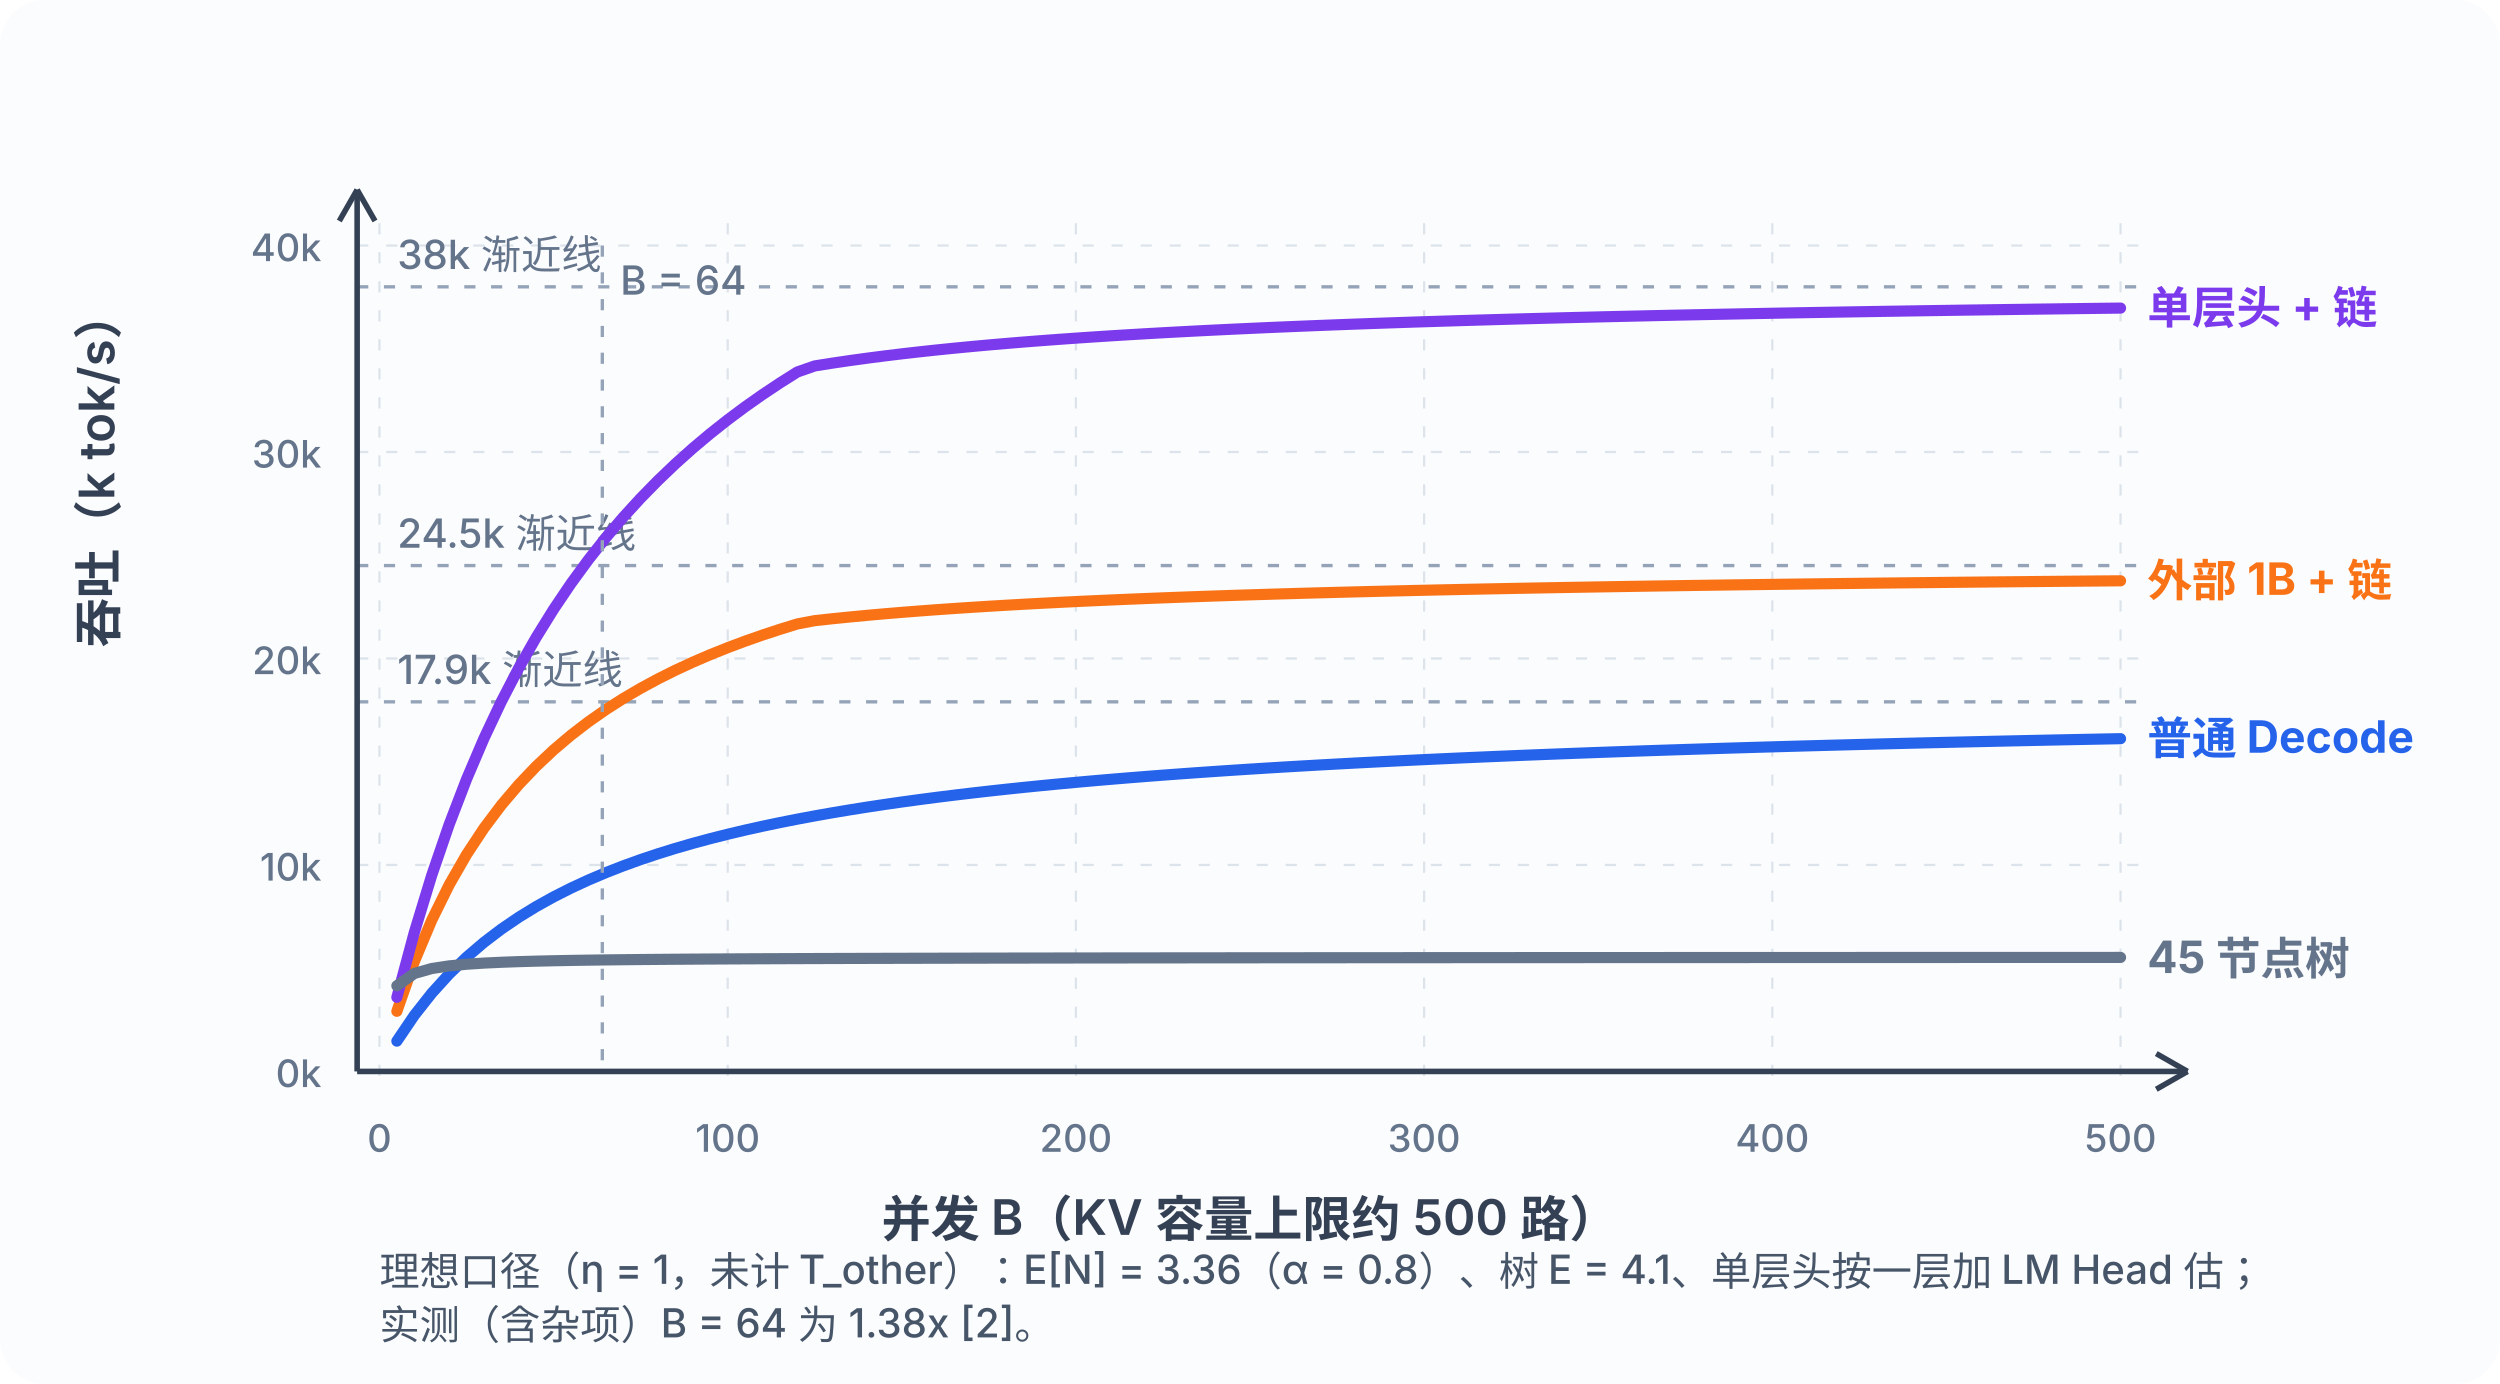
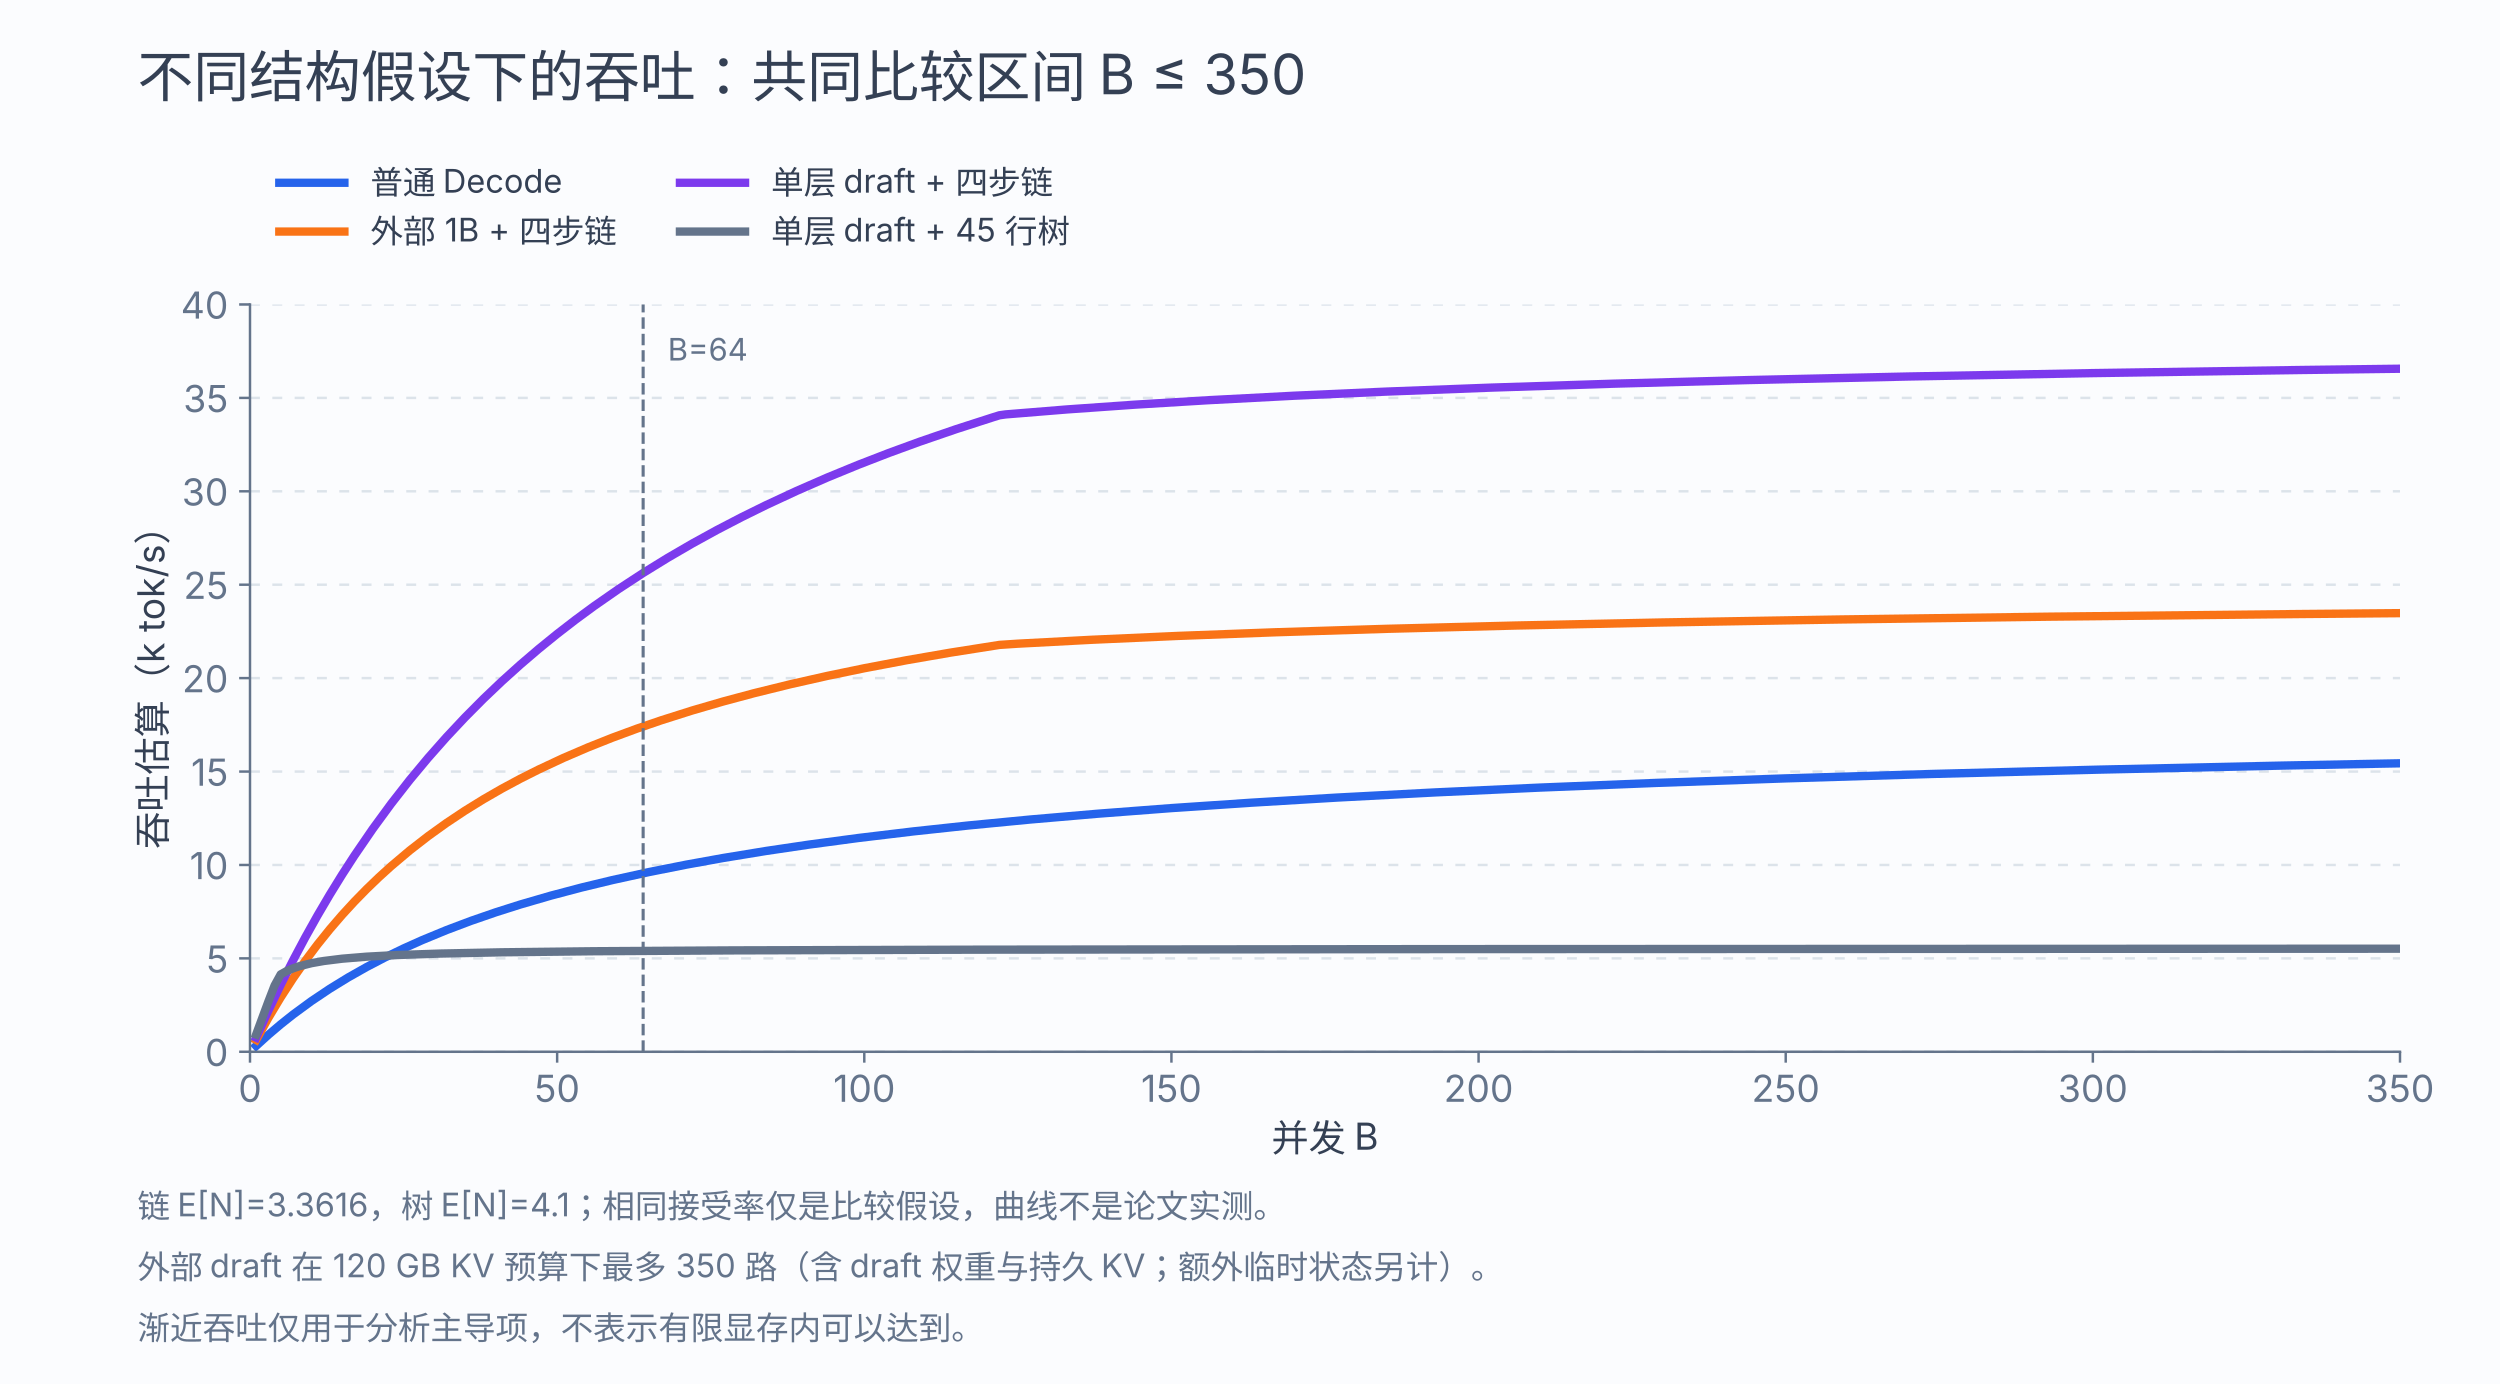
- <svg xmlns="http://www.w3.org/2000/svg" width="1120" height="620" viewBox="0 0 1120 620" role="img" aria-labelledby="title desc">
-   <style>
-     .bg { fill: #fbfcfe; }
-     .grid { stroke: #dce3ea; stroke-width: 1; stroke-dasharray: 5 8; }
-     .axis { stroke: #344054; stroke-width: 2.5; }
-     .guide { stroke: #94a3b8; stroke-width: 1.5; stroke-dasharray: 5 7; }
-     .label { fill: #344054; font: 600 22px -apple-system, BlinkMacSystemFont, "PingFang SC", "Microsoft YaHei", sans-serif; }
-     .tick { fill: #64748b; font: 500 17px -apple-system, BlinkMacSystemFont, "PingFang SC", "Microsoft YaHei", sans-serif; }
-     .muted { fill: #64748b; font: 500 18px -apple-system, BlinkMacSystemFont, "PingFang SC", "Microsoft YaHei", sans-serif; }
-     .note { fill: #475569; font: 500 18px -apple-system, BlinkMacSystemFont, "PingFang SC", "Microsoft YaHei", sans-serif; }
-     .ser { font: 700 20px -apple-system, BlinkMacSystemFont, "PingFang SC", "Microsoft YaHei", sans-serif; }
-     .vlab { font: 700 19px -apple-system, BlinkMacSystemFont, "PingFang SC", "Microsoft YaHei", sans-serif; }
-   </style>
-   <rect class="bg" width="1120" height="620" rx="20" />
-   <line class="grid" x1="160" y1="480" x2="960" y2="480" />
-   <text class="tick" x="144" y="487" text-anchor="end">0k</text>
-   <line class="grid" x1="160" y1="387.5" x2="960" y2="387.5" />
-   <text class="tick" x="144" y="394.5" text-anchor="end">10k</text>
-   <line class="grid" x1="160" y1="295" x2="960" y2="295" />
-   <text class="tick" x="144" y="302" text-anchor="end">20k</text>
-   <line class="grid" x1="160" y1="202.5" x2="960" y2="202.5" />
-   <text class="tick" x="144" y="209.5" text-anchor="end">30k</text>
-   <line class="grid" x1="160" y1="110" x2="960" y2="110" />
-   <text class="tick" x="144" y="117" text-anchor="end">40k</text>
-   <line class="grid" x1="170" y1="100" x2="170" y2="488" />
-   <text class="tick" x="170" y="516" text-anchor="middle">0</text>
-   <line class="grid" x1="326" y1="100" x2="326" y2="488" />
-   <text class="tick" x="326" y="516" text-anchor="middle">100</text>
-   <line class="grid" x1="482" y1="100" x2="482" y2="488" />
-   <text class="tick" x="482" y="516" text-anchor="middle">200</text>
-   <line class="grid" x1="638" y1="100" x2="638" y2="488" />
-   <text class="tick" x="638" y="516" text-anchor="middle">300</text>
-   <line class="grid" x1="794" y1="100" x2="794" y2="488" />
-   <text class="tick" x="794" y="516" text-anchor="middle">400</text>
-   <line class="grid" x1="950" y1="100" x2="950" y2="488" />
-   <text class="tick" x="950" y="516" text-anchor="middle">500</text>
-   <line class="guide" x1="160" y1="314.425" x2="960" y2="314.425" />
-   <text class="muted" x="178" y="306.425">17.9k 渐近线</text>
-   <line class="guide" x1="160" y1="253.375" x2="960" y2="253.375" />
-   <text class="muted" x="178" y="245.375">24.5k 渐近线</text>
-   <line class="guide" x1="160" y1="128.5" x2="960" y2="128.5" />
-   <text class="muted" x="178" y="120.5">38k 渐近线</text>
-   <line class="axis" x1="160" y1="480" x2="980" y2="480" />
-   <path class="axis" d="M980 480 l-14 -8 M980 480 l-14 8" />
-   <line class="axis" x1="160" y1="480" x2="160" y2="85" />
-   <path class="axis" d="M160 85 l-8 14 M160 85 l8 14" />
-   <polyline fill="none" stroke="#2563eb" stroke-width="5" stroke-linecap="round" stroke-linejoin="round" points="177.8,466.413 185.6,454.885 193.4,444.98 201.2,436.378 209,428.838 216.8,422.175 224.6,416.245 232.4,410.931 240.2,406.144 248,401.809 255.8,397.864 263.6,394.259 271.4,390.952 279.2,387.908 287,385.096 294.8,382.49 302.6,380.07 310.4,377.815 318.2,375.71 326,373.739 333.8,371.891 341.6,370.154 349.4,368.519 357.2,366.977 365,365.52 372.8,364.141 380.6,362.834 388.4,361.595 396.2,360.416 404,359.295 411.8,358.227 419.6,357.209 427.4,356.237 435.2,355.307 443,354.418 450.8,353.567 458.6,352.751 466.4,351.968 474.2,351.216 482,350.494 489.8,349.799 497.6,349.13 505.4,348.486 513.2,347.866 521,347.267 528.8,346.69 536.6,346.132 544.4,345.593 552.2,345.072 560,344.568 567.8,344.08 575.6,343.608 583.4,343.15 591.2,342.707 599,342.277 606.8,341.859 614.6,341.454 622.4,341.061 630.2,340.679 638,340.307 645.8,339.946 653.6,339.595 661.4,339.253 669.2,338.92 677,338.596 684.8,338.28 692.6,337.973 700.4,337.673 708.2,337.381 716,337.096 723.8,336.817 731.6,336.546 739.4,336.281 747.2,336.022 755,335.769 762.8,335.522 770.6,335.281 778.4,335.045 786.2,334.814 794,334.588 801.8,334.368 809.6,334.151 817.4,333.94 825.2,333.733 833,333.53 840.8,333.332 848.6,333.137 856.4,332.946 864.2,332.76 872,332.577 879.8,332.397 887.6,332.221 895.4,332.048 903.2,331.879 911,331.713 918.8,331.55 926.6,331.39 934.4,331.232 942.2,331.078 950,330.927" />
-   <text class="ser" fill="#2563eb" x="962" y="337.927">普通 Decode</text>
-   <polyline fill="none" stroke="#f97316" stroke-width="5" stroke-linecap="round" stroke-linejoin="round" points="177.8,453.051 185.6,430.859 193.4,412.266 201.2,396.463 209,382.865 216.8,371.041 224.6,360.665 232.4,351.486 240.2,343.309 248,335.978 255.8,329.368 263.6,323.377 271.4,317.924 279.2,312.937 287,308.361 294.8,304.146 302.6,300.251 310.4,296.641 318.2,293.286 326,290.16 333.8,287.24 341.6,284.506 349.4,281.941 357.2,279.531 365,278.051 372.8,277.206 380.6,276.418 388.4,275.68 396.2,274.988 404,274.339 411.8,273.727 419.6,273.15 427.4,272.606 435.2,272.091 443,271.603 450.8,271.139 458.6,270.699 466.4,270.281 474.2,269.882 482,269.502 489.8,269.139 497.6,268.793 505.4,268.461 513.2,268.143 521,267.839 528.8,267.547 536.6,267.267 544.4,266.998 552.2,266.739 560,266.49 567.8,266.25 575.6,266.018 583.4,265.795 591.2,265.58 599,265.373 606.8,265.172 614.6,264.978 622.4,264.79 630.2,264.609 638,264.433 645.8,264.262 653.6,264.097 661.4,263.937 669.2,263.782 677,263.631 684.8,263.485 692.6,263.343 700.4,263.204 708.2,263.07 716,262.939 723.8,262.812 731.6,262.688 739.4,262.568 747.2,262.45 755,262.336 762.8,262.225 770.6,262.116 778.4,262.01 786.2,261.906 794,261.805 801.8,261.707 809.6,261.611 817.4,261.517 825.2,261.425 833,261.335 840.8,261.247 848.6,261.162 856.4,261.078 864.2,260.996 872,260.915 879.8,260.837 887.6,260.76 895.4,260.684 903.2,260.611 911,260.538 918.8,260.468 926.6,260.398 934.4,260.33 942.2,260.263 950,260.198" />
-   <text class="ser" fill="#f97316" x="962" y="267.198">外部 1B + 链</text>
-   <polyline fill="none" stroke="#7c3aed" stroke-width="5" stroke-linecap="round" stroke-linejoin="round" points="177.8,446.8 185.6,417.774 193.4,392.181 201.2,369.447 209,349.118 216.8,330.832 224.6,314.295 232.4,299.267 240.2,285.552 248,272.984 255.8,261.425 263.6,250.759 271.4,240.885 279.2,231.719 287,223.188 294.8,215.226 302.6,207.78 310.4,200.801 318.2,194.246 326,188.078 333.8,182.263 341.6,176.772 349.4,171.578 357.2,166.658 365,163.932 372.8,162.699 380.6,161.549 388.4,160.474 396.2,159.466 404,158.52 411.8,157.629 419.6,156.79 427.4,155.998 435.2,155.248 443,154.539 450.8,153.866 458.6,153.226 466.4,152.618 474.2,152.04 482,151.488 489.8,150.961 497.6,150.458 505.4,149.977 513.2,149.516 521,149.075 528.8,148.652 536.6,148.245 544.4,147.855 552.2,147.48 560,147.119 567.8,146.771 575.6,146.436 583.4,146.114 591.2,145.802 599,145.501 606.8,145.211 614.6,144.93 622.4,144.658 630.2,144.396 638,144.141 645.8,143.895 653.6,143.656 661.4,143.424 669.2,143.2 677,142.982 684.8,142.77 692.6,142.564 700.4,142.365 708.2,142.17 716,141.981 723.8,141.798 731.6,141.619 739.4,141.445 747.2,141.275 755,141.11 762.8,140.949 770.6,140.792 778.4,140.639 786.2,140.489 794,140.343 801.8,140.201 809.6,140.062 817.4,139.926 825.2,139.794 833,139.664 840.8,139.538 848.6,139.414 856.4,139.293 864.2,139.174 872,139.058 879.8,138.945 887.6,138.834 895.4,138.725 903.2,138.619 911,138.514 918.8,138.412 926.6,138.312 934.4,138.214 942.2,138.117 950,138.023" />
-   <text class="ser" fill="#7c3aed" x="962" y="145.023">单层头 + 链</text>
-   <polyline fill="none" stroke="#64748b" stroke-width="5" stroke-linecap="round" stroke-linejoin="round" points="177.8,441.627 185.6,436.114 193.4,433.906 201.2,432.717 209,431.973 216.8,431.465 224.6,431.095 232.4,430.813 240.2,430.592 248,430.414 255.8,430.267 263.6,430.144 271.4,430.04 279.2,429.95 287,429.871 294.8,429.803 302.6,429.742 310.4,429.688 318.2,429.639 326,429.596 333.8,429.556 341.6,429.52 349.4,429.487 357.2,429.457 365,429.429 372.8,429.403 380.6,429.379 388.4,429.357 396.2,429.336 404,429.317 411.8,429.299 419.6,429.282 427.4,429.266 435.2,429.251 443,429.237 450.8,429.223 458.6,429.211 466.4,429.199 474.2,429.187 482,429.176 489.8,429.166 497.6,429.156 505.4,429.147 513.2,429.138 521,429.129 528.8,429.121 536.6,429.113 544.4,429.106 552.2,429.099 560,429.092 567.8,429.085 575.6,429.079 583.4,429.072 591.2,429.067 599,429.061 606.8,429.055 614.6,429.05 622.4,429.045 630.2,429.04 638,429.035 645.8,429.03 653.6,429.026 661.4,429.022 669.2,429.017 677,429.013 684.8,429.009 692.6,429.005 700.4,429.002 708.2,428.998 716,428.995 723.8,428.991 731.6,428.988 739.4,428.985 747.2,428.981 755,428.978 762.8,428.975 770.6,428.972 778.4,428.97 786.2,428.967 794,428.964 801.8,428.961 809.6,428.959 817.4,428.956 825.2,428.954 833,428.952 840.8,428.949 848.6,428.947 856.4,428.945 864.2,428.943 872,428.94 879.8,428.938 887.6,428.936 895.4,428.934 903.2,428.932 911,428.93 918.8,428.929 926.6,428.927 934.4,428.925 942.2,428.923 950,428.921" />
-   <text class="ser" fill="#64748b" x="962" y="435.921">45 节点树</text>
-   <line class="guide" x1="269.84" y1="110" x2="269.84" y2="480" />
-   <text class="muted" x="277.84" y="132">B = 64</text>
-   <text class="label" x="560" y="554" text-anchor="middle">并发 B（KV 容量上限约 500 路）</text>
-   <text class="label" transform="rotate(-90)" x="-290" y="52">吞吐（k tok/s）</text>
-   <text class="note" x="170" y="576">理想口径（η = 1，未计 T_other）：E[N] = 3.36（α = 0.8）、树 E = 4.1、单层头按一层加 LM Head 估；</text>
-   <text class="note" x="170" y="600">实测（含杂项）B = 64 为 1.38x [2]。</text>
+ <svg xmlns="http://www.w3.org/2000/svg" xmlns:xlink="http://www.w3.org/1999/xlink" role="img" aria-labelledby="title desc" width="1120" height="620" viewBox="0 0 806.4 446.4" version="1.1">
+   <defs>
+     <style type="text/css">*{stroke-linejoin: round; stroke-linecap: butt}</style>
+   </defs>
+   <g id="figure_1">
+     <g id="patch_1">
+       <path d="M 0 446.4 L 806.4 446.4 L 806.4 0 L 0 0 z " style="fill: #fbfcfe" />
+     </g>
+     <g id="axes_1">
+       <g id="patch_2">
+         <path d="M 80.64 339.264 L 774.144 339.264 L 774.144 98.208 L 80.64 98.208 z " style="fill: #fbfcfe" />
+       </g>
+       <g id="matplotlib.axis_1">
+         <g id="xtick_1">
+           <g id="line2d_1">
+             <defs>
+               <path id="m4ab17bad40" d="M 0 0 L 0 3.5 " style="stroke: #64748b; stroke-width: 0.8" />
+             </defs>
+             <g>
+               <use xlink:href="#m4ab17bad40" x="80.64" y="339.264" style="fill: #64748b; stroke: #64748b; stroke-width: 0.8" />
+             </g>
+           </g>
+           <g id="text_1">
+             <text style="font-size: 12px; font-family: -apple-system, BlinkMacSystemFont, 'PingFang SC', 'Microsoft YaHei', sans-serif; text-anchor: middle; fill: #64748b" x="80.64" y="355.405" transform="rotate(-0 80.64 355.4046)">0</text>
+           </g>
+         </g>
+         <g id="xtick_2">
+           <g id="line2d_2">
+             <g>
+               <use xlink:href="#m4ab17bad40" x="179.712" y="339.264" style="fill: #64748b; stroke: #64748b; stroke-width: 0.8" />
+             </g>
+           </g>
+           <g id="text_2">
+             <text style="font-size: 12px; font-family: -apple-system, BlinkMacSystemFont, 'PingFang SC', 'Microsoft YaHei', sans-serif; text-anchor: middle; fill: #64748b" x="179.712" y="355.405" transform="rotate(-0 179.712 355.4046)">50</text>
+           </g>
+         </g>
+         <g id="xtick_3">
+           <g id="line2d_3">
+             <g>
+               <use xlink:href="#m4ab17bad40" x="278.784" y="339.264" style="fill: #64748b; stroke: #64748b; stroke-width: 0.8" />
+             </g>
+           </g>
+           <g id="text_3">
+             <text style="font-size: 12px; font-family: -apple-system, BlinkMacSystemFont, 'PingFang SC', 'Microsoft YaHei', sans-serif; text-anchor: middle; fill: #64748b" x="278.784" y="355.405" transform="rotate(-0 278.784 355.4046)">100</text>
+           </g>
+         </g>
+         <g id="xtick_4">
+           <g id="line2d_4">
+             <g>
+               <use xlink:href="#m4ab17bad40" x="377.856" y="339.264" style="fill: #64748b; stroke: #64748b; stroke-width: 0.8" />
+             </g>
+           </g>
+           <g id="text_4">
+             <text style="font-size: 12px; font-family: -apple-system, BlinkMacSystemFont, 'PingFang SC', 'Microsoft YaHei', sans-serif; text-anchor: middle; fill: #64748b" x="377.856" y="355.405" transform="rotate(-0 377.856 355.4046)">150</text>
+           </g>
+         </g>
+         <g id="xtick_5">
+           <g id="line2d_5">
+             <g>
+               <use xlink:href="#m4ab17bad40" x="476.928" y="339.264" style="fill: #64748b; stroke: #64748b; stroke-width: 0.8" />
+             </g>
+           </g>
+           <g id="text_5">
+             <text style="font-size: 12px; font-family: -apple-system, BlinkMacSystemFont, 'PingFang SC', 'Microsoft YaHei', sans-serif; text-anchor: middle; fill: #64748b" x="476.928" y="355.405" transform="rotate(-0 476.928 355.4046)">200</text>
+           </g>
+         </g>
+         <g id="xtick_6">
+           <g id="line2d_6">
+             <g>
+               <use xlink:href="#m4ab17bad40" x="576" y="339.264" style="fill: #64748b; stroke: #64748b; stroke-width: 0.8" />
+             </g>
+           </g>
+           <g id="text_6">
+             <text style="font-size: 12px; font-family: -apple-system, BlinkMacSystemFont, 'PingFang SC', 'Microsoft YaHei', sans-serif; text-anchor: middle; fill: #64748b" x="576" y="355.405" transform="rotate(-0 576 355.4046)">250</text>
+           </g>
+         </g>
+         <g id="xtick_7">
+           <g id="line2d_7">
+             <g>
+               <use xlink:href="#m4ab17bad40" x="675.072" y="339.264" style="fill: #64748b; stroke: #64748b; stroke-width: 0.8" />
+             </g>
+           </g>
+           <g id="text_7">
+             <text style="font-size: 12px; font-family: -apple-system, BlinkMacSystemFont, 'PingFang SC', 'Microsoft YaHei', sans-serif; text-anchor: middle; fill: #64748b" x="675.072" y="355.405" transform="rotate(-0 675.072 355.4046)">300</text>
+           </g>
+         </g>
+         <g id="xtick_8">
+           <g id="line2d_8">
+             <g>
+               <use xlink:href="#m4ab17bad40" x="774.144" y="339.264" style="fill: #64748b; stroke: #64748b; stroke-width: 0.8" />
+             </g>
+           </g>
+           <g id="text_8">
+             <text style="font-size: 12px; font-family: -apple-system, BlinkMacSystemFont, 'PingFang SC', 'Microsoft YaHei', sans-serif; text-anchor: middle; fill: #64748b" x="774.144" y="355.405" transform="rotate(-0 774.144 355.4046)">350</text>
+           </g>
+         </g>
+         <g id="text_9">
+           <text style="font-size: 12px; font-family: -apple-system, BlinkMacSystemFont, 'PingFang SC', 'Microsoft YaHei', sans-serif; text-anchor: middle; fill: #344054" x="427.392" y="371.405" transform="rotate(-0 427.392 371.4046)">并发 B</text>
+         </g>
+       </g>
+       <g id="matplotlib.axis_2">
+         <g id="ytick_1">
+           <g id="line2d_9">
+             <path d="M 80.64 339.264 L 774.144 339.264 " clip-path="url(#pdf39726b14)" style="fill: none; stroke-dasharray: 3.2,4; stroke-dashoffset: 0; stroke: #dce3ea; stroke-width: 0.8" />
+           </g>
+           <g id="line2d_10">
+             <defs>
+               <path id="m89075c0011" d="M 0 0 L -3.5 0 " style="stroke: #64748b; stroke-width: 0.8" />
+             </defs>
+             <g>
+               <use xlink:href="#m89075c0011" x="80.64" y="339.264" style="fill: #64748b; stroke: #64748b; stroke-width: 0.8" />
+             </g>
+           </g>
+           <g id="text_10">
+             <text style="font-size: 12px; font-family: -apple-system, BlinkMacSystemFont, 'PingFang SC', 'Microsoft YaHei', sans-serif; text-anchor: end; fill: #64748b" x="73.64" y="343.834" transform="rotate(-0 73.64 343.8343)">0</text>
+           </g>
+         </g>
+         <g id="ytick_2">
+           <g id="line2d_11">
+             <path d="M 80.64 309.132 L 774.144 309.132 " clip-path="url(#pdf39726b14)" style="fill: none; stroke-dasharray: 3.2,4; stroke-dashoffset: 0; stroke: #dce3ea; stroke-width: 0.8" />
+           </g>
+           <g id="line2d_12">
+             <g>
+               <use xlink:href="#m89075c0011" x="80.64" y="309.132" style="fill: #64748b; stroke: #64748b; stroke-width: 0.8" />
+             </g>
+           </g>
+           <g id="text_11">
+             <text style="font-size: 12px; font-family: -apple-system, BlinkMacSystemFont, 'PingFang SC', 'Microsoft YaHei', sans-serif; text-anchor: end; fill: #64748b" x="73.64" y="313.702" transform="rotate(-0 73.64 313.7023)">5</text>
+           </g>
+         </g>
+         <g id="ytick_3">
+           <g id="line2d_13">
+             <path d="M 80.64 279 L 774.144 279 " clip-path="url(#pdf39726b14)" style="fill: none; stroke-dasharray: 3.2,4; stroke-dashoffset: 0; stroke: #dce3ea; stroke-width: 0.8" />
+           </g>
+           <g id="line2d_14">
+             <g>
+               <use xlink:href="#m89075c0011" x="80.64" y="279" style="fill: #64748b; stroke: #64748b; stroke-width: 0.8" />
+             </g>
+           </g>
+           <g id="text_12">
+             <text style="font-size: 12px; font-family: -apple-system, BlinkMacSystemFont, 'PingFang SC', 'Microsoft YaHei', sans-serif; text-anchor: end; fill: #64748b" x="73.64" y="283.57" transform="rotate(-0 73.64 283.5703)">10</text>
+           </g>
+         </g>
+         <g id="ytick_4">
+           <g id="line2d_15">
+             <path d="M 80.64 248.868 L 774.144 248.868 " clip-path="url(#pdf39726b14)" style="fill: none; stroke-dasharray: 3.2,4; stroke-dashoffset: 0; stroke: #dce3ea; stroke-width: 0.8" />
+           </g>
+           <g id="line2d_16">
+             <g>
+               <use xlink:href="#m89075c0011" x="80.64" y="248.868" style="fill: #64748b; stroke: #64748b; stroke-width: 0.8" />
+             </g>
+           </g>
+           <g id="text_13">
+             <text style="font-size: 12px; font-family: -apple-system, BlinkMacSystemFont, 'PingFang SC', 'Microsoft YaHei', sans-serif; text-anchor: end; fill: #64748b" x="73.64" y="253.438" transform="rotate(-0 73.64 253.4383)">15</text>
+           </g>
+         </g>
+         <g id="ytick_5">
+           <g id="line2d_17">
+             <path d="M 80.64 218.736 L 774.144 218.736 " clip-path="url(#pdf39726b14)" style="fill: none; stroke-dasharray: 3.2,4; stroke-dashoffset: 0; stroke: #dce3ea; stroke-width: 0.8" />
+           </g>
+           <g id="line2d_18">
+             <g>
+               <use xlink:href="#m89075c0011" x="80.64" y="218.736" style="fill: #64748b; stroke: #64748b; stroke-width: 0.8" />
+             </g>
+           </g>
+           <g id="text_14">
+             <text style="font-size: 12px; font-family: -apple-system, BlinkMacSystemFont, 'PingFang SC', 'Microsoft YaHei', sans-serif; text-anchor: end; fill: #64748b" x="73.64" y="223.306" transform="rotate(-0 73.64 223.3063)">20</text>
+           </g>
+         </g>
+         <g id="ytick_6">
+           <g id="line2d_19">
+             <path d="M 80.64 188.604 L 774.144 188.604 " clip-path="url(#pdf39726b14)" style="fill: none; stroke-dasharray: 3.2,4; stroke-dashoffset: 0; stroke: #dce3ea; stroke-width: 0.8" />
+           </g>
+           <g id="line2d_20">
+             <g>
+               <use xlink:href="#m89075c0011" x="80.64" y="188.604" style="fill: #64748b; stroke: #64748b; stroke-width: 0.8" />
+             </g>
+           </g>
+           <g id="text_15">
+             <text style="font-size: 12px; font-family: -apple-system, BlinkMacSystemFont, 'PingFang SC', 'Microsoft YaHei', sans-serif; text-anchor: end; fill: #64748b" x="73.64" y="193.174" transform="rotate(-0 73.64 193.1743)">25</text>
+           </g>
+         </g>
+         <g id="ytick_7">
+           <g id="line2d_21">
+             <path d="M 80.64 158.472 L 774.144 158.472 " clip-path="url(#pdf39726b14)" style="fill: none; stroke-dasharray: 3.2,4; stroke-dashoffset: 0; stroke: #dce3ea; stroke-width: 0.8" />
+           </g>
+           <g id="line2d_22">
+             <g>
+               <use xlink:href="#m89075c0011" x="80.64" y="158.472" style="fill: #64748b; stroke: #64748b; stroke-width: 0.8" />
+             </g>
+           </g>
+           <g id="text_16">
+             <text style="font-size: 12px; font-family: -apple-system, BlinkMacSystemFont, 'PingFang SC', 'Microsoft YaHei', sans-serif; text-anchor: end; fill: #64748b" x="73.64" y="163.042" transform="rotate(-0 73.64 163.0423)">30</text>
+           </g>
+         </g>
+         <g id="ytick_8">
+           <g id="line2d_23">
+             <path d="M 80.64 128.34 L 774.144 128.34 " clip-path="url(#pdf39726b14)" style="fill: none; stroke-dasharray: 3.2,4; stroke-dashoffset: 0; stroke: #dce3ea; stroke-width: 0.8" />
+           </g>
+           <g id="line2d_24">
+             <g>
+               <use xlink:href="#m89075c0011" x="80.64" y="128.34" style="fill: #64748b; stroke: #64748b; stroke-width: 0.8" />
+             </g>
+           </g>
+           <g id="text_17">
+             <text style="font-size: 12px; font-family: -apple-system, BlinkMacSystemFont, 'PingFang SC', 'Microsoft YaHei', sans-serif; text-anchor: end; fill: #64748b" x="73.64" y="132.91" transform="rotate(-0 73.64 132.9103)">35</text>
+           </g>
+         </g>
+         <g id="ytick_9">
+           <g id="line2d_25">
+             <path d="M 80.64 98.208 L 774.144 98.208 " clip-path="url(#pdf39726b14)" style="fill: none; stroke-dasharray: 3.2,4; stroke-dashoffset: 0; stroke: #dce3ea; stroke-width: 0.8" />
+           </g>
+           <g id="line2d_26">
+             <g>
+               <use xlink:href="#m89075c0011" x="80.64" y="98.208" style="fill: #64748b; stroke: #64748b; stroke-width: 0.8" />
+             </g>
+           </g>
+           <g id="text_18">
+             <text style="font-size: 12px; font-family: -apple-system, BlinkMacSystemFont, 'PingFang SC', 'Microsoft YaHei', sans-serif; text-anchor: end; fill: #64748b" x="73.64" y="102.778" transform="rotate(-0 73.64 102.7783)">40</text>
+           </g>
+         </g>
+         <g id="text_19">
+           <text style="font-size: 12px; font-family: -apple-system, BlinkMacSystemFont, 'PingFang SC', 'Microsoft YaHei', sans-serif; text-anchor: middle; fill: #344054" x="53.562" y="218.736" transform="rotate(-90 53.56188 218.736)">吞吐估算（k tok/s）</text>
+         </g>
+       </g>
+       <g id="line2d_27">
+         <path d="M 82.621 337.369 L 86.584 333.773 L 90.547 330.412 L 94.51 327.265 L 100.454 322.903 L 106.399 318.92 L 112.343 315.268 L 118.287 311.909 L 124.232 308.809 L 130.176 305.938 L 136.12 303.273 L 144.046 300.001 L 151.972 297.015 L 159.898 294.277 L 167.823 291.758 L 177.731 288.88 L 187.638 286.263 L 197.545 283.874 L 209.434 281.268 L 221.322 278.908 L 233.211 276.761 L 247.081 274.489 L 260.951 272.433 L 276.803 270.311 L 294.636 268.172 L 312.468 266.255 L 332.283 264.346 L 354.079 262.473 L 377.856 260.659 L 403.615 258.917 L 431.355 257.26 L 463.058 255.593 L 496.742 254.042 L 534.39 252.528 L 576 251.073 L 623.555 249.637 L 677.053 248.252 L 736.497 246.94 L 774.144 246.209 L 774.144 246.209 " clip-path="url(#pdf39726b14)" style="fill: none; stroke: #2563eb; stroke-width: 2.7; stroke-linecap: square" />
+       </g>
+       <g id="line2d_28">
+         <path d="M 82.621 335.456 L 86.584 328.3 L 90.547 321.699 L 94.51 315.59 L 98.473 309.92 L 102.436 304.643 L 106.399 299.721 L 110.362 295.117 L 114.324 290.804 L 118.287 286.753 L 122.25 282.941 L 126.213 279.349 L 132.157 274.331 L 138.102 269.711 L 144.046 265.443 L 149.99 261.49 L 155.935 257.816 L 161.879 254.394 L 167.823 251.199 L 173.768 248.208 L 181.693 244.506 L 189.619 241.096 L 197.545 237.944 L 205.471 235.021 L 213.396 232.305 L 223.304 229.167 L 233.211 226.283 L 243.118 223.623 L 255.007 220.692 L 266.895 218.011 L 278.784 215.549 L 292.654 212.92 L 306.524 210.52 L 322.376 208.021 L 328.32 207.627 L 352.097 206.366 L 379.837 205.126 L 411.54 203.941 L 447.206 202.835 L 488.817 201.772 L 536.371 200.78 L 593.833 199.813 L 661.202 198.911 L 742.441 198.058 L 774.144 197.776 L 774.144 197.776 " clip-path="url(#pdf39726b14)" style="fill: none; stroke: #f97316; stroke-width: 2.7; stroke-linecap: square" />
+       </g>
+       <g id="line2d_29">
+         <path d="M 82.621 334.699 L 86.584 325.946 L 90.547 317.662 L 94.51 309.811 L 98.473 302.358 L 102.436 295.276 L 106.399 288.536 L 110.362 282.114 L 114.324 275.989 L 120.269 267.314 L 126.213 259.201 L 132.157 251.597 L 138.102 244.455 L 144.046 237.734 L 149.99 231.399 L 155.935 225.417 L 161.879 219.76 L 167.823 214.401 L 173.768 209.318 L 179.712 204.489 L 185.656 199.897 L 191.601 195.524 L 199.526 190.008 L 207.452 184.823 L 215.378 179.939 L 223.304 175.33 L 231.229 170.975 L 239.155 166.853 L 247.081 162.945 L 256.988 158.337 L 266.895 154.011 L 276.803 149.941 L 286.71 146.106 L 296.617 142.486 L 308.506 138.4 L 320.394 134.571 L 322.376 133.956 L 324.357 133.673 L 344.172 132.066 L 365.967 130.534 L 389.745 129.088 L 417.485 127.639 L 447.206 126.313 L 480.891 125.032 L 520.52 123.761 L 564.111 122.591 L 615.629 121.442 L 675.072 120.352 L 742.441 119.344 L 774.144 118.935 L 774.144 118.935 " clip-path="url(#pdf39726b14)" style="fill: none; stroke: #7c3aed; stroke-width: 2.7; stroke-linecap: square" />
+       </g>
+       <g id="line2d_30">
+         <path d="M 82.621 333.696 L 86.584 323.021 L 88.566 317.9 L 90.547 314.295 L 92.529 313.197 L 94.51 312.352 L 96.492 311.681 L 100.454 310.684 L 104.417 309.979 L 110.362 309.237 L 118.287 308.583 L 128.195 308.052 L 142.065 307.581 L 161.879 307.176 L 191.601 306.832 L 237.174 306.553 L 316.431 306.322 L 465.039 306.142 L 774.144 306.014 L 774.144 306.014 " clip-path="url(#pdf39726b14)" style="fill: none; stroke: #64748b; stroke-width: 2.7; stroke-linecap: square" />
+       </g>
+       <g id="line2d_31">
+         <path d="M 207.452 339.264 L 207.452 98.208 " clip-path="url(#pdf39726b14)" style="fill: none; stroke-dasharray: 3.7,1.6; stroke-dashoffset: 0; stroke: #64748b" />
+       </g>
+       <g id="patch_3">
+         <path d="M 80.64 339.264 L 80.64 98.208 " style="fill: none; stroke: #64748b; stroke-width: 0.8; stroke-linejoin: miter; stroke-linecap: square" />
+       </g>
+       <g id="patch_4">
+         <path d="M 80.64 339.264 L 774.144 339.264 " style="fill: none; stroke: #64748b; stroke-width: 0.8; stroke-linejoin: miter; stroke-linecap: square" />
+       </g>
+       <g id="text_20">
+         <text style="font-size: 10px; font-family: -apple-system, BlinkMacSystemFont, 'PingFang SC', 'Microsoft YaHei', sans-serif; text-anchor: start; fill: #64748b" x="215.378" y="116.287" transform="rotate(-0 215.3779 116.2872)">B=64</text>
+       </g>
+       <g id="legend_1">
+         <g id="line2d_32">
+           <path d="M 90.09 58.949 L 100.59 58.949 L 111.09 58.949 " style="fill: none; stroke: #2563eb; stroke-width: 2.7; stroke-linecap: square" />
+         </g>
+         <g id="text_21">
+           <text style="font-size: 10.5px; font-family: -apple-system, BlinkMacSystemFont, 'PingFang SC', 'Microsoft YaHei', sans-serif; text-anchor: start; fill: #344054" x="119.49" y="62.624" transform="rotate(-0 119.49 62.62373)">普通 Decode</text>
+         </g>
+         <g id="line2d_33">
+           <path d="M 90.09 74.699 L 100.59 74.699 L 111.09 74.699 " style="fill: none; stroke: #f97316; stroke-width: 2.7; stroke-linecap: square" />
+         </g>
+         <g id="text_22">
+           <text style="font-size: 10.5px; font-family: -apple-system, BlinkMacSystemFont, 'PingFang SC', 'Microsoft YaHei', sans-serif; text-anchor: start; fill: #344054" x="119.49" y="78.374" transform="rotate(-0 119.49 78.37373)">外部 1B + 四步链</text>
+         </g>
+         <g id="line2d_34">
+           <path d="M 219.322 58.949 L 229.822 58.949 L 240.322 58.949 " style="fill: none; stroke: #7c3aed; stroke-width: 2.7; stroke-linecap: square" />
+         </g>
+         <g id="text_23">
+           <text style="font-size: 10.5px; font-family: -apple-system, BlinkMacSystemFont, 'PingFang SC', 'Microsoft YaHei', sans-serif; text-anchor: start; fill: #344054" x="248.722" y="62.624" transform="rotate(-0 248.722 62.62373)">单层 draft + 四步链</text>
+         </g>
+         <g id="line2d_35">
+           <path d="M 219.322 74.699 L 229.822 74.699 L 240.322 74.699 " style="fill: none; stroke: #64748b; stroke-width: 2.7; stroke-linecap: square" />
+         </g>
+         <g id="text_24">
+           <text style="font-size: 10.5px; font-family: -apple-system, BlinkMacSystemFont, 'PingFang SC', 'Microsoft YaHei', sans-serif; text-anchor: start; fill: #344054" x="248.722" y="78.374" transform="rotate(-0 248.722 78.37373)">单层 draft + 45 行树</text>
+         </g>
+       </g>
+     </g>
+     <g id="text_25">
+       <text style="font-size: 18px; font-family: -apple-system, BlinkMacSystemFont, 'PingFang SC', 'Microsoft YaHei', sans-serif; text-anchor: start; fill: #344054" x="44.352" y="31.248" transform="rotate(-0 44.352 31.248)">不同结构假设下的吞吐：共同比较区间 B ≤ 350</text>
+     </g>
+     <g id="text_26">
+       <text style="font-size: 10.5px; font-family: -apple-system, BlinkMacSystemFont, 'PingFang SC', 'Microsoft YaHei', sans-serif; text-anchor: start; fill: #64748b" x="44.352" y="392.832" transform="rotate(-0 44.352 392.832)">链 E[N]=3.3616，树 E[N]=4.1；相同接受率仅是比较假设，曲线不是论文实测。</text>
+     </g>
+     <g id="text_27">
+       <text style="font-size: 10.5px; font-family: -apple-system, BlinkMacSystemFont, 'PingFang SC', 'Microsoft YaHei', sans-serif; text-anchor: start; fill: #64748b" x="44.352" y="412.474" transform="rotate(-0 44.352 412.4736)">外部 draft 在 120 GB KV 预算下最多 350 路（含 draft 权重与持久 KV；额外临时状态另计）。</text>
+     </g>
+     <g id="text_28">
+       <text style="font-size: 10.5px; font-family: -apple-system, BlinkMacSystemFont, 'PingFang SC', 'Microsoft YaHei', sans-serif; text-anchor: start; fill: #64748b" x="44.352" y="432.115" transform="rotate(-0 44.352 432.1152)">渐近吞吐仅用于分析主导项，不表示有限显存内可以达到。</text>
+     </g>
+   </g>
+   <defs>
+     <clipPath id="pdf39726b14">
+       <rect x="80.64" y="98.208" width="693.504" height="241.056" />
+     </clipPath>
+   </defs>
</svg>
